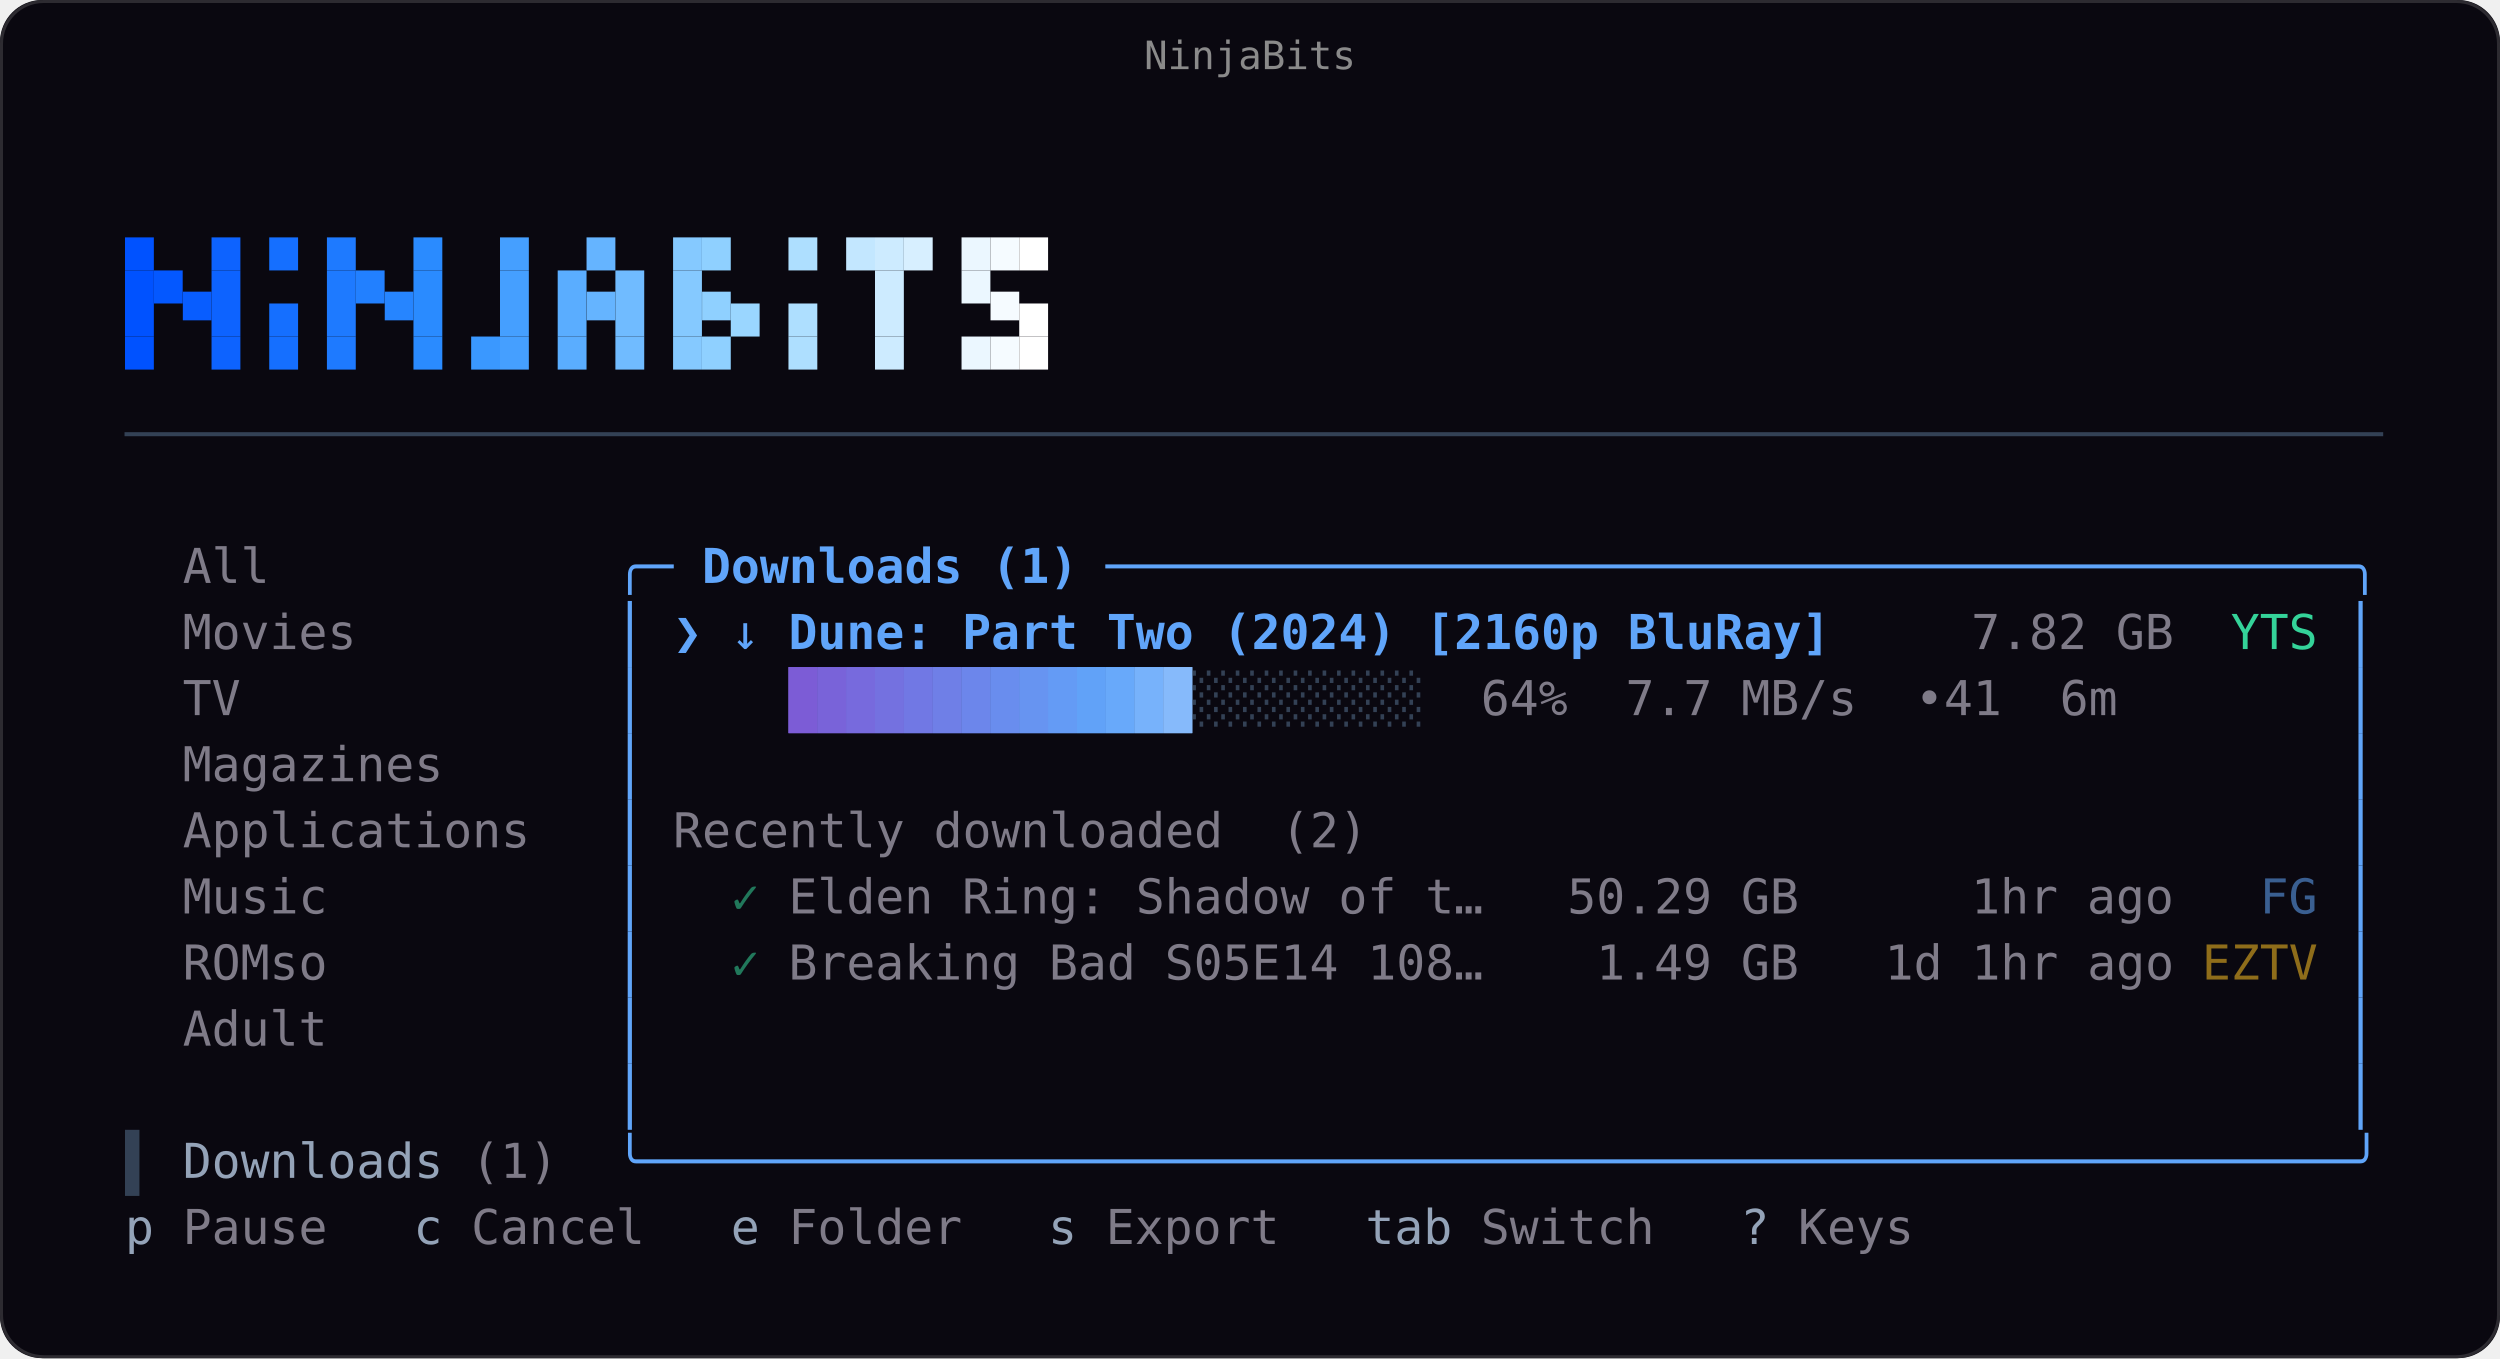
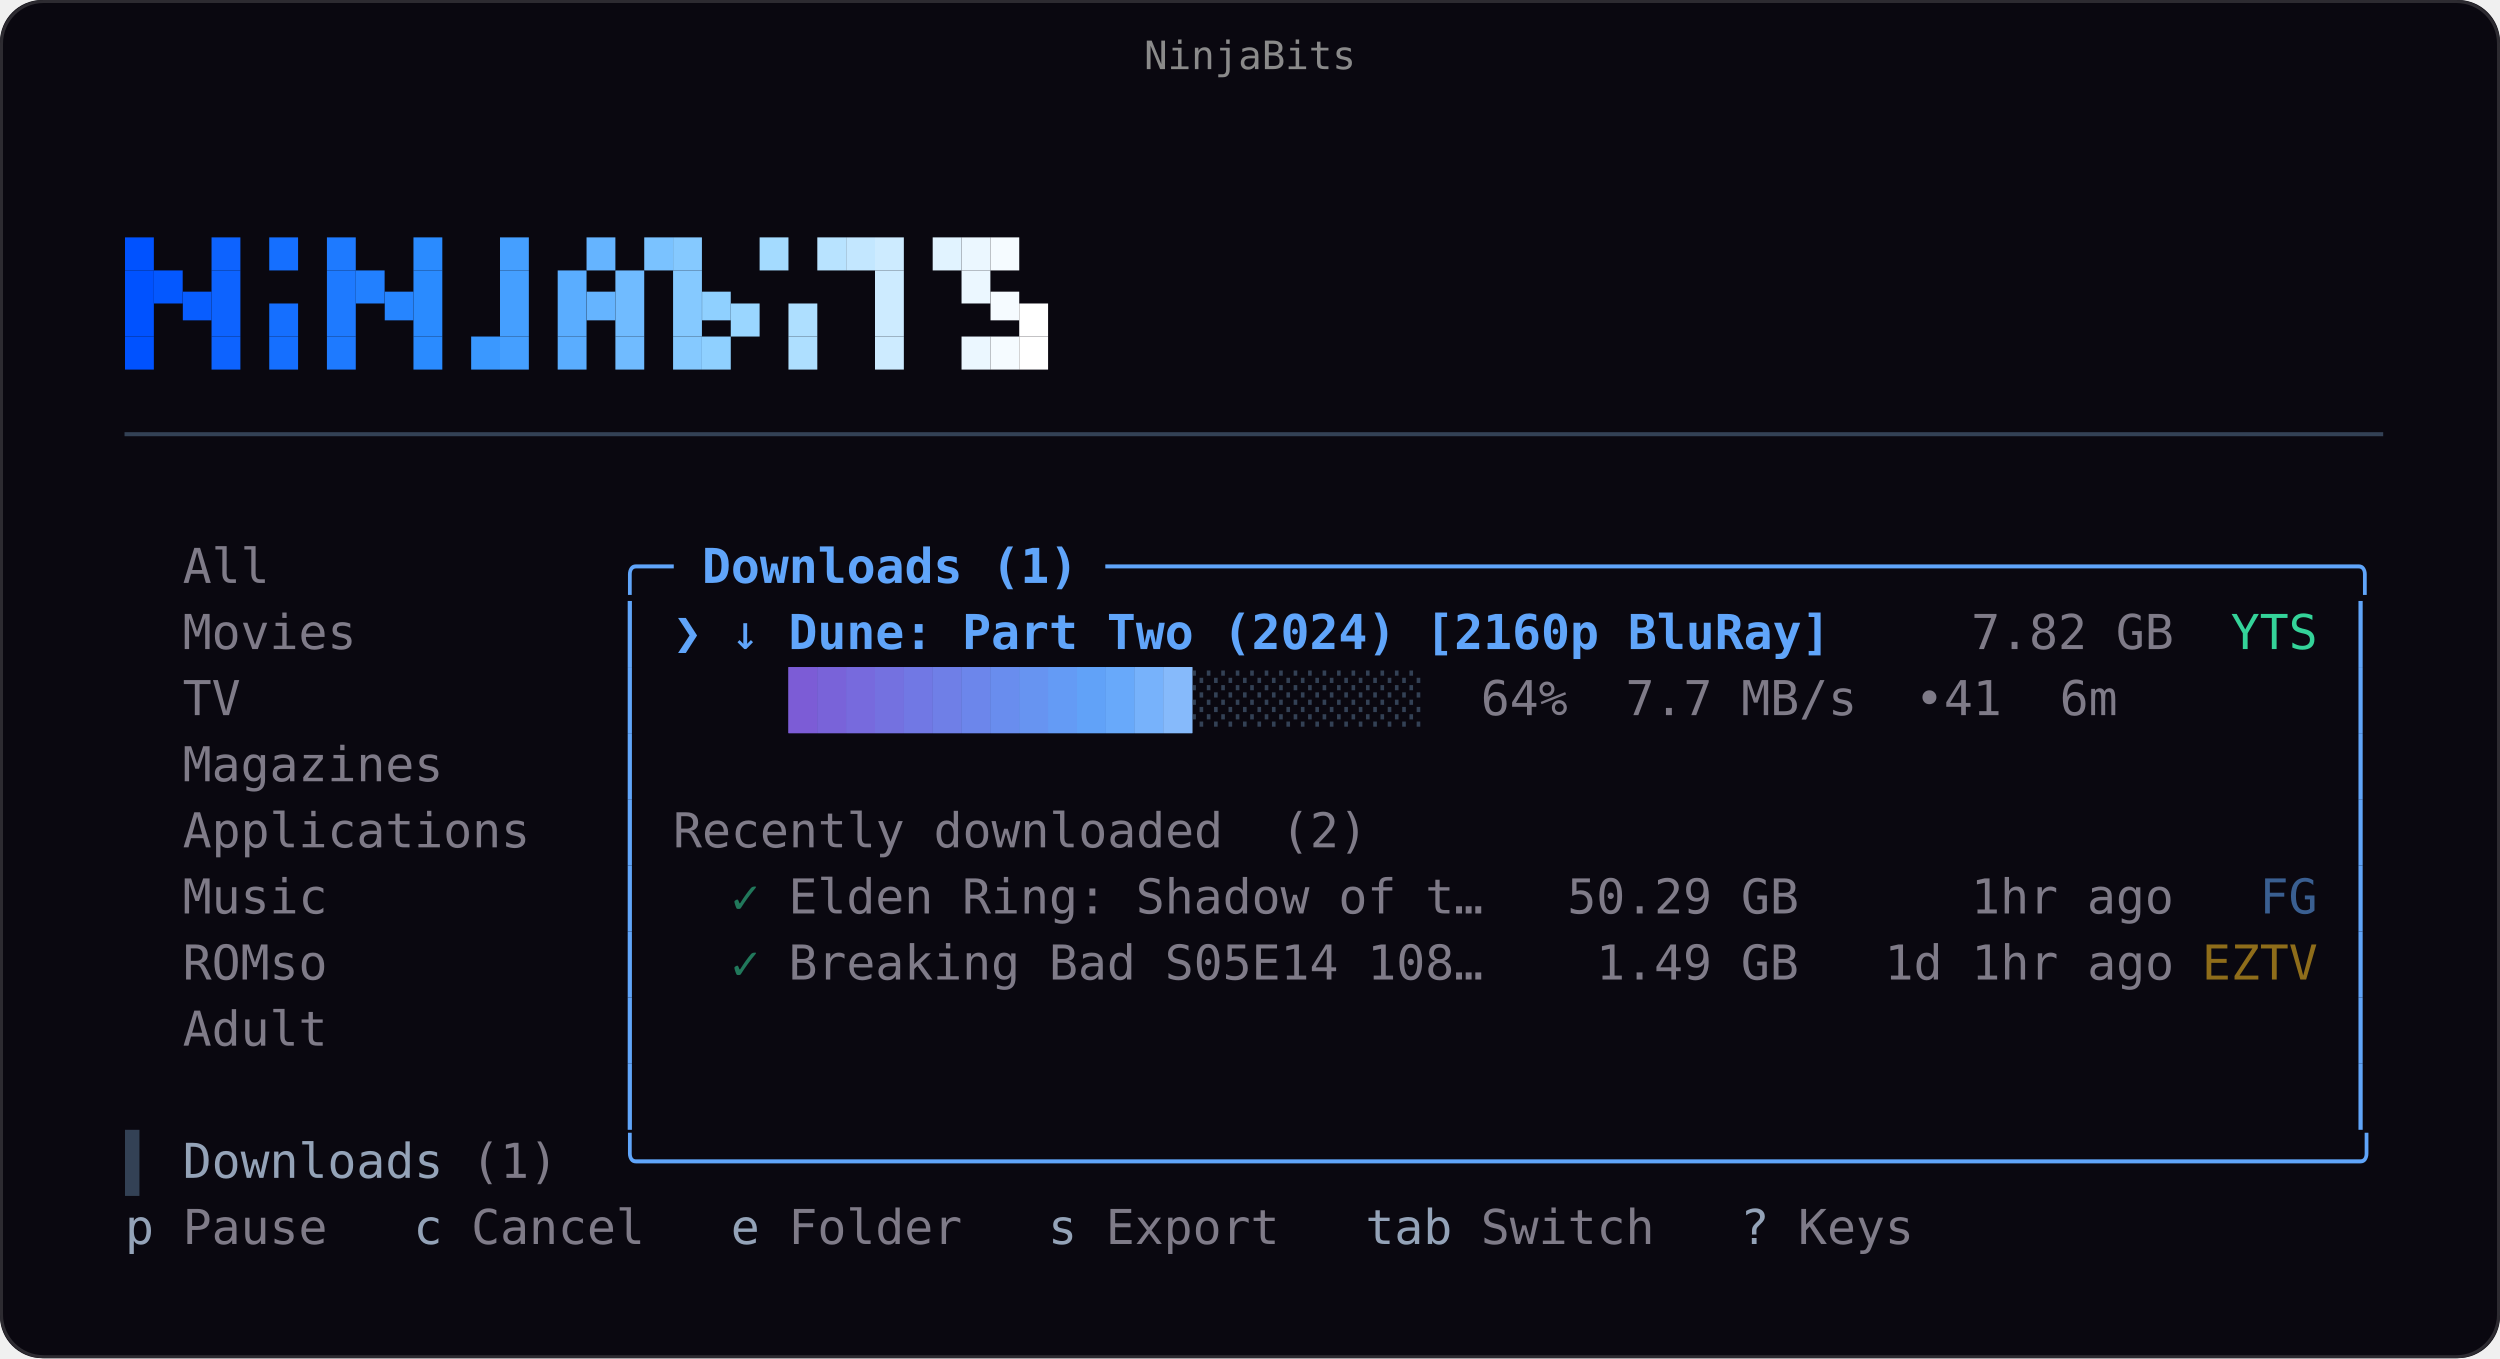
<svg xmlns="http://www.w3.org/2000/svg" width="832" height="452" viewBox="0 0 832 452" style="max-width: 832px; width: 100%; height: auto;" role="img">
  <rect width="100%" height="100%" rx="14" fill="#0a0810" />
  <rect x="0.5" y="0.5" width="831" height="451" rx="14" fill="none" stroke="#2d2b31" stroke-width="1" />
  <text x="416" y="23" text-anchor="middle" font-family="ui-monospace, &quot;Cascadia Mono&quot;, &quot;SF Mono&quot;, Menlo, Consolas, &quot;DejaVu Sans Mono&quot;, monospace" font-size="13" fill="#8a8a8a">NinjaBits</text>
  <g font-family="ui-monospace, &quot;Cascadia Mono&quot;, &quot;SF Mono&quot;, Menlo, Consolas, &quot;DejaVu Sans Mono&quot;, monospace" font-size="16" fill="#ddd8ea">
    <rect x="41.6" y="79" width="9.6" height="11" fill="#0052ff" />
    <rect x="70.4" y="79" width="9.6" height="11" fill="#0d63ff" />
    <rect x="89.6" y="79" width="9.6" height="11" fill="#156fff" />
    <rect x="108.8" y="79" width="9.6" height="11" fill="#1e7aff" />
    <rect x="137.6" y="79" width="9.6" height="11" fill="#2a8bff" />
    <rect x="166.4" y="79" width="9.6" height="11" fill="#459fff" />
    <rect x="195.2" y="79" width="9.6" height="11" fill="#65b4ff" />
+     <rect x="214.4" y="79" width="9.6" height="11" fill="#7ac2ff" />
    <rect x="224" y="79" width="9.6" height="11" fill="#85c9ff" />
-     <rect x="233.6" y="79" width="9.6" height="11" fill="#8fd0ff" />
-     <rect x="262.4" y="79" width="9.6" height="11" fill="#aedfff" />
+     <rect x="252.8" y="79" width="9.6" height="11" fill="#a4dbff" />
+     <rect x="272" y="79" width="9.6" height="11" fill="#b8e3ff" />
    <rect x="281.6" y="79" width="9.6" height="11" fill="#c3e7ff" />
    <rect x="291.2" y="79" width="9.6" height="11" fill="#cdebff" />
-     <rect x="300.8" y="79" width="9.6" height="11" fill="#d7efff" />
+     <rect x="310.4" y="79" width="9.6" height="11" fill="#e1f3ff" />
    <rect x="320" y="79" width="9.6" height="11" fill="#ebf7ff" />
    <rect x="329.6" y="79" width="9.6" height="11" fill="#f5fbff" />
-     <rect x="339.2" y="79" width="9.6" height="11" fill="#ffffff" />
    <rect x="41.6" y="90" width="9.6" height="22" fill="#0052ff" />
    <rect x="51.2" y="90" width="9.6" height="11" fill="#0458ff" />
    <text x="60.8" y="106" textLength="9.6" lengthAdjust="spacingAndGlyphs" xml:space="preserve" fill="#085dff" font-weight="600">■</text>
    <rect x="70.4" y="90" width="9.6" height="22" fill="#0d63ff" />
    <rect x="89.6" y="101" width="9.6" height="11" fill="#156fff" />
    <rect x="108.8" y="90" width="9.6" height="22" fill="#1e7aff" />
    <rect x="118.4" y="90" width="9.6" height="11" fill="#2280ff" />
    <text x="128" y="106" textLength="9.6" lengthAdjust="spacingAndGlyphs" xml:space="preserve" fill="#2685ff" font-weight="600">■</text>
    <rect x="137.6" y="90" width="9.6" height="22" fill="#2a8bff" />
    <rect x="166.4" y="90" width="9.6" height="22" fill="#459fff" />
    <rect x="185.6" y="90" width="9.6" height="22" fill="#5aadff" />
    <text x="195.2" y="106" textLength="9.6" lengthAdjust="spacingAndGlyphs" xml:space="preserve" fill="#65b4ff" font-weight="600">■</text>
    <rect x="204.8" y="90" width="9.6" height="22" fill="#70bbff" />
    <rect x="224" y="90" width="9.6" height="22" fill="#85c9ff" />
    <text x="233.6" y="106" textLength="9.6" lengthAdjust="spacingAndGlyphs" xml:space="preserve" fill="#8fd0ff" font-weight="600">■</text>
    <rect x="243.2" y="101" width="9.6" height="11" fill="#9ad6ff" />
    <rect x="262.4" y="101" width="9.6" height="11" fill="#aedfff" />
    <rect x="291.2" y="90" width="9.6" height="22" fill="#cdebff" />
    <rect x="320" y="90" width="9.6" height="11" fill="#ebf7ff" />
    <text x="329.6" y="106" textLength="9.6" lengthAdjust="spacingAndGlyphs" xml:space="preserve" fill="#f5fbff" font-weight="600">■</text>
    <rect x="339.2" y="101" width="9.6" height="11" fill="#ffffff" />
    <rect x="41.6" y="112" width="9.6" height="11" fill="#0052ff" />
    <rect x="70.4" y="112" width="9.6" height="11" fill="#0d63ff" />
    <rect x="89.6" y="112" width="9.6" height="11" fill="#156fff" />
    <rect x="108.8" y="112" width="9.6" height="11" fill="#1e7aff" />
    <rect x="137.6" y="112" width="9.6" height="11" fill="#2a8bff" />
    <rect x="156.8" y="112" width="9.6" height="11" fill="#3a98ff" />
    <rect x="166.4" y="112" width="9.6" height="11" fill="#459fff" />
    <rect x="185.6" y="112" width="9.6" height="11" fill="#5aadff" />
    <rect x="204.8" y="112" width="9.6" height="11" fill="#70bbff" />
    <rect x="224" y="112" width="9.6" height="11" fill="#85c9ff" />
    <rect x="233.6" y="112" width="9.6" height="11" fill="#8fd0ff" />
    <rect x="262.4" y="112" width="9.6" height="11" fill="#aedfff" />
    <rect x="291.2" y="112" width="9.6" height="11" fill="#cdebff" />
    <rect x="320" y="112" width="9.6" height="11" fill="#ebf7ff" />
    <rect x="329.6" y="112" width="9.6" height="11" fill="#f5fbff" />
    <rect x="339.2" y="112" width="9.6" height="11" fill="#ffffff" />
    <text x="41.6" y="150" textLength="748.8" lengthAdjust="spacingAndGlyphs" xml:space="preserve" fill="#334155">──────────────────────────────────────────────────────────────────────────────</text>
    <text x="60.8" y="194" textLength="28.8" lengthAdjust="spacingAndGlyphs" xml:space="preserve" fill-opacity="0.55">All</text>
    <text x="204.8" y="194" textLength="19.2" lengthAdjust="spacingAndGlyphs" xml:space="preserve" fill="#60a5fa">╭─</text>
    <text x="233.6" y="194" textLength="124.8" lengthAdjust="spacingAndGlyphs" xml:space="preserve" fill="#60a5fa" font-weight="600">Downloads (1)</text>
    <text x="368" y="194" textLength="422.4" lengthAdjust="spacingAndGlyphs" xml:space="preserve" fill="#60a5fa">───────────────────────────────────────────╮</text>
    <text x="60.8" y="216" textLength="57.6" lengthAdjust="spacingAndGlyphs" xml:space="preserve" fill-opacity="0.55">Movies</text>
    <rect x="208.9" y="200" width="1.4" height="22" fill="#60a5fa" />
    <text x="224" y="216" textLength="9.6" lengthAdjust="spacingAndGlyphs" xml:space="preserve" fill="#60a5fa" font-weight="600">❯</text>
    <text x="243.2" y="216" textLength="9.6" lengthAdjust="spacingAndGlyphs" xml:space="preserve" fill="#60a5fa">↓</text>
    <text x="262.4" y="216" textLength="345.6" lengthAdjust="spacingAndGlyphs" xml:space="preserve" fill="#60a5fa" font-weight="600">Dune: Part Two (2024) [2160p BluRay]</text>
    <text x="656" y="216" textLength="67.2" lengthAdjust="spacingAndGlyphs" xml:space="preserve" fill-opacity="0.55">7.82 GB</text>
    <text x="742.4" y="216" textLength="28.8" lengthAdjust="spacingAndGlyphs" xml:space="preserve" fill="#34d399">YTS</text>
    <rect x="784.9" y="200" width="1.4" height="22" fill="#60a5fa" />
    <text x="60.8" y="238" textLength="19.2" lengthAdjust="spacingAndGlyphs" xml:space="preserve" fill-opacity="0.55">TV</text>
    <rect x="208.9" y="222" width="1.4" height="22" fill="#60a5fa" />
    <rect x="262.4" y="222" width="9.6" height="22" fill="#7c5cd6" />
    <rect x="272" y="222" width="9.6" height="22" fill="#7963d9" />
    <rect x="281.6" y="222" width="9.6" height="22" fill="#776add" />
    <rect x="291.2" y="222" width="9.6" height="22" fill="#7471e0" />
    <rect x="300.8" y="222" width="9.6" height="22" fill="#7178e4" />
    <rect x="310.4" y="222" width="9.6" height="22" fill="#6f7fe7" />
    <rect x="320" y="222" width="9.6" height="22" fill="#6c86eb" />
    <rect x="329.6" y="222" width="9.6" height="22" fill="#698dee" />
    <rect x="339.2" y="222" width="9.6" height="22" fill="#6794f1" />
    <rect x="348.8" y="222" width="9.6" height="22" fill="#649bf5" />
    <rect x="358.4" y="222" width="9.6" height="22" fill="#61a2f8" />
    <rect x="368" y="222" width="9.6" height="22" fill="#68a9fa" />
    <rect x="377.6" y="222" width="9.6" height="22" fill="#77b2fb" />
    <rect x="387.2" y="222" width="9.6" height="22" fill="#86bafb" />
    <text x="396.8" y="238" textLength="76.8" lengthAdjust="spacingAndGlyphs" xml:space="preserve" fill="#334155">░░░░░░░░</text>
    <text x="492.8" y="238" textLength="211.2" lengthAdjust="spacingAndGlyphs" xml:space="preserve" fill-opacity="0.55">64%  7.7 MB/s  •41  6m</text>
    <rect x="784.9" y="222" width="1.4" height="22" fill="#60a5fa" />
    <text x="60.8" y="260" textLength="86.4" lengthAdjust="spacingAndGlyphs" xml:space="preserve" fill-opacity="0.55">Magazines</text>
    <rect x="208.9" y="244" width="1.4" height="22" fill="#60a5fa" />
    <rect x="784.9" y="244" width="1.4" height="22" fill="#60a5fa" />
    <text x="60.8" y="282" textLength="115.2" lengthAdjust="spacingAndGlyphs" xml:space="preserve" fill-opacity="0.55">Applications</text>
    <rect x="208.9" y="266" width="1.4" height="22" fill="#60a5fa" />
    <text x="224" y="282" textLength="230.4" lengthAdjust="spacingAndGlyphs" xml:space="preserve" fill-opacity="0.55">Recently downloaded  (2)</text>
    <rect x="784.9" y="266" width="1.4" height="22" fill="#60a5fa" />
    <text x="60.8" y="304" textLength="48" lengthAdjust="spacingAndGlyphs" xml:space="preserve" fill-opacity="0.55">Music</text>
    <rect x="208.9" y="288" width="1.4" height="22" fill="#60a5fa" />
    <text x="243.2" y="304" textLength="9.6" lengthAdjust="spacingAndGlyphs" xml:space="preserve" fill="#34d399" fill-opacity="0.55">✓</text>
    <text x="262.4" y="304" textLength="230.4" lengthAdjust="spacingAndGlyphs" xml:space="preserve" fill-opacity="0.55">Elden Ring: Shadow of t…</text>
    <text x="521.6" y="304" textLength="76.8" lengthAdjust="spacingAndGlyphs" xml:space="preserve" fill-opacity="0.55">50.29 GB</text>
    <text x="656" y="304" textLength="67.2" lengthAdjust="spacingAndGlyphs" xml:space="preserve" fill-opacity="0.55">1hr ago</text>
    <text x="752" y="304" textLength="19.2" lengthAdjust="spacingAndGlyphs" xml:space="preserve" fill="#60a5fa" fill-opacity="0.55">FG</text>
    <rect x="784.9" y="288" width="1.4" height="22" fill="#60a5fa" />
    <text x="60.8" y="326" textLength="48" lengthAdjust="spacingAndGlyphs" xml:space="preserve" fill-opacity="0.55">ROMso</text>
    <rect x="208.9" y="310" width="1.4" height="22" fill="#60a5fa" />
    <text x="243.2" y="326" textLength="9.6" lengthAdjust="spacingAndGlyphs" xml:space="preserve" fill="#34d399" fill-opacity="0.55">✓</text>
    <text x="262.4" y="326" textLength="230.4" lengthAdjust="spacingAndGlyphs" xml:space="preserve" fill-opacity="0.55">Breaking Bad S05E14 108…</text>
    <text x="531.2" y="326" textLength="67.2" lengthAdjust="spacingAndGlyphs" xml:space="preserve" fill-opacity="0.55">1.49 GB</text>
    <text x="627.2" y="326" textLength="96" lengthAdjust="spacingAndGlyphs" xml:space="preserve" fill-opacity="0.55">1d 1hr ago</text>
    <text x="732.8" y="326" textLength="38.4" lengthAdjust="spacingAndGlyphs" xml:space="preserve" fill="#fbbf24" fill-opacity="0.55">EZTV</text>
    <rect x="784.9" y="310" width="1.4" height="22" fill="#60a5fa" />
    <text x="60.8" y="348" textLength="48" lengthAdjust="spacingAndGlyphs" xml:space="preserve" fill-opacity="0.55">Adult</text>
    <rect x="208.9" y="332" width="1.4" height="22" fill="#60a5fa" />
    <rect x="784.9" y="332" width="1.4" height="22" fill="#60a5fa" />
    <rect x="208.9" y="354" width="1.4" height="22" fill="#60a5fa" />
    <rect x="784.9" y="354" width="1.4" height="22" fill="#60a5fa" />
    <rect x="41.6" y="376" width="4.8" height="22" fill="#334155" />
    <text x="60.8" y="392" textLength="86.4" lengthAdjust="spacingAndGlyphs" xml:space="preserve" fill="#94a3b8">Downloads</text>
    <text x="156.8" y="392" textLength="28.8" lengthAdjust="spacingAndGlyphs" xml:space="preserve" fill-opacity="0.55">(1)</text>
    <text x="204.8" y="392" textLength="585.6" lengthAdjust="spacingAndGlyphs" xml:space="preserve" fill="#60a5fa">╰───────────────────────────────────────────────────────────╯</text>
    <text x="41.6" y="414" textLength="9.6" lengthAdjust="spacingAndGlyphs" xml:space="preserve" fill="#94a3b8">p</text>
    <text x="60.8" y="414" textLength="48" lengthAdjust="spacingAndGlyphs" xml:space="preserve" fill-opacity="0.55">Pause</text>
    <text x="137.6" y="414" textLength="9.6" lengthAdjust="spacingAndGlyphs" xml:space="preserve" fill="#94a3b8">c</text>
    <text x="156.8" y="414" textLength="57.6" lengthAdjust="spacingAndGlyphs" xml:space="preserve" fill-opacity="0.55">Cancel</text>
    <text x="243.2" y="414" textLength="9.6" lengthAdjust="spacingAndGlyphs" xml:space="preserve" fill="#94a3b8">e</text>
    <text x="262.4" y="414" textLength="57.6" lengthAdjust="spacingAndGlyphs" xml:space="preserve" fill-opacity="0.55">Folder</text>
    <text x="348.8" y="414" textLength="9.6" lengthAdjust="spacingAndGlyphs" xml:space="preserve" fill="#94a3b8">s</text>
    <text x="368" y="414" textLength="57.6" lengthAdjust="spacingAndGlyphs" xml:space="preserve" fill-opacity="0.55">Export</text>
    <text x="454.4" y="414" textLength="28.8" lengthAdjust="spacingAndGlyphs" xml:space="preserve" fill="#94a3b8">tab</text>
    <text x="492.8" y="414" textLength="57.6" lengthAdjust="spacingAndGlyphs" xml:space="preserve" fill-opacity="0.55">Switch</text>
    <text x="579.2" y="414" textLength="9.6" lengthAdjust="spacingAndGlyphs" xml:space="preserve" fill="#94a3b8">?</text>
    <text x="598.4" y="414" textLength="38.4" lengthAdjust="spacingAndGlyphs" xml:space="preserve" fill-opacity="0.55">Keys</text>
  </g>
  <rect x="262.4" y="222" width="9.6" height="22" fill="#7c5cd6">
    <animate attributeName="fill" calcMode="discrete" dur="3.48s" values="#7c5cd6;#7f5fd7;#8669da;#9277de;#a18ae3;#b29ee8;#c3b3ee;#d2c5f3;#ded4f7;#e5ddfa;#e8e0fb;#e5ddfa;#ded4f7;#d2c5f3;#c3b3ee;#b29ee8;#a18ae3;#9277de;#8669da;#7f5fd7;#7c5cd6;#7c5cd6;#7c5cd6;#7c5cd6;#7c5cd6;#7c5cd6;#7c5cd6;#7c5cd6;#7c5cd6;#7c5cd6;#7c5cd6;#7c5cd6;#7c5cd6;#7c5cd6;#7c5cd6;#7c5cd6;#7c5cd6;#7c5cd6;#7c5cd6;#7c5cd6;#7c5cd6;#7c5cd6;#7c5cd6;#7c5cd6;#7c5cd6;#7c5cd6;#7c5cd6;#7c5cd6;#7c5cd6;#7c5cd6;#7c5cd6;#7c5cd6;#7c5cd6;#7c5cd6;#7c5cd6;#7c5cd6;#7c5cd6;#7c5cd6;#7c5cd6;#7c5cd6;#7c5cd6;#7c5cd6;#7c5cd6;#7c5cd6;#7c5cd6;#7c5cd6;#7c5cd6;#7c5cd6;#7c5cd6;#7c5cd6;#7c5cd6;#7c5cd6;#7c5cd6;#7c5cd6;#7c5cd6;#7c5cd6;#7c5cd6;#7c5cd6;#7c5cd6;#7c5cd6;#7c5cd6;#7c5cd6;#7c5cd6;#7c5cd6;#7c5cd6;#7c5cd6;#7c5cd6" repeatCount="indefinite" />
  </rect>
  <rect x="272" y="222" width="9.6" height="22" fill="#7963d9">
    <animate attributeName="fill" calcMode="discrete" dur="3.48s" values="#7963d9;#7963d9;#7963d9;#7b65da;#816ddc;#8d7adf;#9c8ae4;#ac9ee9;#beb1ee;#cec3f3;#dbd2f7;#e4dcfa;#e8e1fb;#e6dffb;#dfd7f9;#d4caf5;#c5baf1;#b4a6eb;#a393e6;#9381e1;#8672dd;#7d68da;#7963d9;#7963d9;#7963d9;#7963d9;#7963d9;#7963d9;#7963d9;#7963d9;#7963d9;#7963d9;#7963d9;#7963d9;#7963d9;#7963d9;#7963d9;#7963d9;#7963d9;#7963d9;#7963d9;#7963d9;#7963d9;#7963d9;#7963d9;#7963d9;#7963d9;#7963d9;#7963d9;#7963d9;#7963d9;#7963d9;#7963d9;#7963d9;#7963d9;#7963d9;#7963d9;#7963d9;#7963d9;#7963d9;#7963d9;#7963d9;#7963d9;#7963d9;#7963d9;#7963d9;#7963d9;#7963d9;#7963d9;#7963d9;#7963d9;#7963d9;#7963d9;#7963d9;#7963d9;#7963d9;#7963d9;#7963d9;#7963d9;#7963d9;#7963d9;#7963d9;#7963d9;#7963d9;#7963d9;#7963d9;#7963d9" repeatCount="indefinite" />
  </rect>
  <rect x="281.6" y="222" width="9.6" height="22" fill="#776add">
    <animate attributeName="fill" calcMode="discrete" dur="3.48s" values="#776add;#776add;#776add;#776add;#776add;#786bdd;#7e71df;#887ce2;#978ce6;#a79eea;#b9b0ef;#cac2f3;#d8d1f7;#e2dcfa;#e7e1fb;#e7e1fb;#e1dbfa;#d6cff7;#c8c0f3;#b7aeee;#a59bea;#958ae5;#877be1;#7d70df;#786bdd;#776add;#776add;#776add;#776add;#776add;#776add;#776add;#776add;#776add;#776add;#776add;#776add;#776add;#776add;#776add;#776add;#776add;#776add;#776add;#776add;#776add;#776add;#776add;#776add;#776add;#776add;#776add;#776add;#776add;#776add;#776add;#776add;#776add;#776add;#776add;#776add;#776add;#776add;#776add;#776add;#776add;#776add;#776add;#776add;#776add;#776add;#776add;#776add;#776add;#776add;#776add;#776add;#776add;#776add;#776add;#776add;#776add;#776add;#776add;#776add;#776add;#776add" repeatCount="indefinite" />
  </rect>
  <rect x="291.2" y="222" width="9.6" height="22" fill="#7471e0">
    <animate attributeName="fill" calcMode="discrete" dur="3.48s" values="#7471e0;#7471e0;#7471e0;#7471e0;#7471e0;#7471e0;#7471e0;#7471e0;#7976e1;#8380e4;#918de7;#a29eeb;#b4b0ef;#c5c1f4;#d4d0f7;#dfdbfa;#e6e1fc;#e7e2fc;#e2ddfb;#d8d4f8;#cac6f5;#bab5f1;#a8a4ec;#9693e8;#8784e5;#7c79e2;#7572e0;#7471e0;#7471e0;#7471e0;#7471e0;#7471e0;#7471e0;#7471e0;#7471e0;#7471e0;#7471e0;#7471e0;#7471e0;#7471e0;#7471e0;#7471e0;#7471e0;#7471e0;#7471e0;#7471e0;#7471e0;#7471e0;#7471e0;#7471e0;#7471e0;#7471e0;#7471e0;#7471e0;#7471e0;#7471e0;#7471e0;#7471e0;#7471e0;#7471e0;#7471e0;#7471e0;#7471e0;#7471e0;#7471e0;#7471e0;#7471e0;#7471e0;#7471e0;#7471e0;#7471e0;#7471e0;#7471e0;#7471e0;#7471e0;#7471e0;#7471e0;#7471e0;#7471e0;#7471e0;#7471e0;#7471e0;#7471e0;#7471e0;#7471e0;#7471e0;#7471e0" repeatCount="indefinite" />
  </rect>
  <rect x="300.8" y="222" width="9.6" height="22" fill="#7178e4">
    <animate attributeName="fill" calcMode="discrete" dur="3.48s" values="#7178e4;#7178e4;#7178e4;#7178e4;#7178e4;#7178e4;#7178e4;#7178e4;#7178e4;#7178e4;#757be5;#7d83e7;#8b90e9;#9c9fed;#aeaff1;#c0c0f4;#d0cff8;#dddafa;#e5e1fc;#e7e3fc;#e3e0fc;#dad8fa;#cdcbf7;#bcbcf3;#aaacf0;#989bec;#888de9;#7b81e6;#737ae4;#7178e4;#7178e4;#7178e4;#7178e4;#7178e4;#7178e4;#7178e4;#7178e4;#7178e4;#7178e4;#7178e4;#7178e4;#7178e4;#7178e4;#7178e4;#7178e4;#7178e4;#7178e4;#7178e4;#7178e4;#7178e4;#7178e4;#7178e4;#7178e4;#7178e4;#7178e4;#7178e4;#7178e4;#7178e4;#7178e4;#7178e4;#7178e4;#7178e4;#7178e4;#7178e4;#7178e4;#7178e4;#7178e4;#7178e4;#7178e4;#7178e4;#7178e4;#7178e4;#7178e4;#7178e4;#7178e4;#7178e4;#7178e4;#7178e4;#7178e4;#7178e4;#7178e4;#7178e4;#7178e4;#7178e4;#7178e4;#7178e4;#7178e4" repeatCount="indefinite" />
  </rect>
  <rect x="310.4" y="222" width="9.6" height="22" fill="#6f7fe7">
    <animate attributeName="fill" calcMode="discrete" dur="3.48s" values="#6f7fe7;#6f7fe7;#6f7fe7;#6f7fe7;#6f7fe7;#6f7fe7;#6f7fe7;#6f7fe7;#6f7fe7;#6f7fe7;#6f7fe7;#6f7fe7;#7181e7;#7988e9;#8692eb;#96a0ee;#a9b0f1;#bbbff5;#cccef8;#dad9fa;#e3e1fc;#e7e4fd;#e4e2fc;#dcdbfb;#d0d0f8;#bfc3f5;#adb3f2;#9aa4ef;#8995ec;#7c8ae9;#7382e8;#6f7fe7;#6f7fe7;#6f7fe7;#6f7fe7;#6f7fe7;#6f7fe7;#6f7fe7;#6f7fe7;#6f7fe7;#6f7fe7;#6f7fe7;#6f7fe7;#6f7fe7;#6f7fe7;#6f7fe7;#6f7fe7;#6f7fe7;#6f7fe7;#6f7fe7;#6f7fe7;#6f7fe7;#6f7fe7;#6f7fe7;#6f7fe7;#6f7fe7;#6f7fe7;#6f7fe7;#6f7fe7;#6f7fe7;#6f7fe7;#6f7fe7;#6f7fe7;#6f7fe7;#6f7fe7;#6f7fe7;#6f7fe7;#6f7fe7;#6f7fe7;#6f7fe7;#6f7fe7;#6f7fe7;#6f7fe7;#6f7fe7;#6f7fe7;#6f7fe7;#6f7fe7;#6f7fe7;#6f7fe7;#6f7fe7;#6f7fe7;#6f7fe7;#6f7fe7;#6f7fe7;#6f7fe7;#6f7fe7;#6f7fe7" repeatCount="indefinite" />
  </rect>
  <rect x="320" y="222" width="9.6" height="22" fill="#6c86eb">
    <animate attributeName="fill" calcMode="discrete" dur="3.48s" values="#6c86eb;#6c86eb;#6c86eb;#6c86eb;#6c86eb;#6c86eb;#6c86eb;#6c86eb;#6c86eb;#6c86eb;#6c86eb;#6c86eb;#6c86eb;#6c86eb;#6d87eb;#748cec;#8096ee;#90a2f0;#a3b0f3;#b6bff6;#c8cdf9;#d7d8fb;#e1e0fc;#e6e4fd;#e5e3fd;#dedefc;#d2d5fa;#c2c8f8;#b0baf5;#9cabf2;#8b9ef0;#7c92ed;#718aec;#6c86eb;#6c86eb;#6c86eb;#6c86eb;#6c86eb;#6c86eb;#6c86eb;#6c86eb;#6c86eb;#6c86eb;#6c86eb;#6c86eb;#6c86eb;#6c86eb;#6c86eb;#6c86eb;#6c86eb;#6c86eb;#6c86eb;#6c86eb;#6c86eb;#6c86eb;#6c86eb;#6c86eb;#6c86eb;#6c86eb;#6c86eb;#6c86eb;#6c86eb;#6c86eb;#6c86eb;#6c86eb;#6c86eb;#6c86eb;#6c86eb;#6c86eb;#6c86eb;#6c86eb;#6c86eb;#6c86eb;#6c86eb;#6c86eb;#6c86eb;#6c86eb;#6c86eb;#6c86eb;#6c86eb;#6c86eb;#6c86eb;#6c86eb;#6c86eb;#6c86eb;#6c86eb;#6c86eb" repeatCount="indefinite" />
  </rect>
  <rect x="329.6" y="222" width="9.6" height="22" fill="#698dee">
    <animate attributeName="fill" calcMode="discrete" dur="3.48s" values="#698dee;#698dee;#698dee;#698dee;#698dee;#698dee;#698dee;#698dee;#698dee;#698dee;#698dee;#698dee;#698dee;#698dee;#698dee;#698dee;#6a8dee;#6f91ef;#7b99f0;#8aa4f2;#9db1f4;#b0bff7;#c3ccf9;#d3d8fb;#dfe0fc;#e5e5fd;#e5e5fd;#e0e1fd;#d5d9fb;#c5cef9;#b2c1f7;#9fb3f5;#8ca6f2;#7c9af0;#7092ef;#6a8eee;#698dee;#698dee;#698dee;#698dee;#698dee;#698dee;#698dee;#698dee;#698dee;#698dee;#698dee;#698dee;#698dee;#698dee;#698dee;#698dee;#698dee;#698dee;#698dee;#698dee;#698dee;#698dee;#698dee;#698dee;#698dee;#698dee;#698dee;#698dee;#698dee;#698dee;#698dee;#698dee;#698dee;#698dee;#698dee;#698dee;#698dee;#698dee;#698dee;#698dee;#698dee;#698dee;#698dee;#698dee;#698dee;#698dee;#698dee;#698dee;#698dee;#698dee;#698dee" repeatCount="indefinite" />
  </rect>
  <rect x="339.2" y="222" width="9.6" height="22" fill="#6794f1">
    <animate attributeName="fill" calcMode="discrete" dur="3.48s" values="#6794f1;#6794f1;#6794f1;#6794f1;#6794f1;#6794f1;#6794f1;#6794f1;#6794f1;#6794f1;#6794f1;#6794f1;#6794f1;#6794f1;#6794f1;#6794f1;#6794f1;#6794f1;#6794f1;#6c97f1;#769ef2;#85a7f4;#97b3f6;#abc0f8;#beccfa;#cfd7fb;#dce0fd;#e4e5fd;#e6e6fe;#e1e3fd;#d7dcfc;#c8d3fb;#b6c7f9;#a2baf7;#8faef5;#7ea3f3;#719af2;#6995f1;#6794f1;#6794f1;#6794f1;#6794f1;#6794f1;#6794f1;#6794f1;#6794f1;#6794f1;#6794f1;#6794f1;#6794f1;#6794f1;#6794f1;#6794f1;#6794f1;#6794f1;#6794f1;#6794f1;#6794f1;#6794f1;#6794f1;#6794f1;#6794f1;#6794f1;#6794f1;#6794f1;#6794f1;#6794f1;#6794f1;#6794f1;#6794f1;#6794f1;#6794f1;#6794f1;#6794f1;#6794f1;#6794f1;#6794f1;#6794f1;#6794f1;#6794f1;#6794f1;#6794f1;#6794f1;#6794f1;#6794f1;#6794f1;#6794f1" repeatCount="indefinite" />
  </rect>
  <rect x="348.8" y="222" width="9.6" height="22" fill="#649bf5">
    <animate attributeName="fill" calcMode="discrete" dur="3.48s" values="#649bf5;#649bf5;#649bf5;#649bf5;#649bf5;#649bf5;#649bf5;#649bf5;#649bf5;#649bf5;#649bf5;#649bf5;#649bf5;#649bf5;#649bf5;#649bf5;#649bf5;#649bf5;#649bf5;#649bf5;#649bf5;#679df5;#70a2f6;#7fabf7;#91b5f8;#a5c1fa;#b9ccfb;#cbd7fc;#d9dffd;#e2e5fe;#e6e7fe;#e2e5fe;#d9dffd;#cbd7fc;#b9ccfb;#a5c1fa;#91b5f8;#7fabf7;#70a2f6;#679df5;#649bf5;#649bf5;#649bf5;#649bf5;#649bf5;#649bf5;#649bf5;#649bf5;#649bf5;#649bf5;#649bf5;#649bf5;#649bf5;#649bf5;#649bf5;#649bf5;#649bf5;#649bf5;#649bf5;#649bf5;#649bf5;#649bf5;#649bf5;#649bf5;#649bf5;#649bf5;#649bf5;#649bf5;#649bf5;#649bf5;#649bf5;#649bf5;#649bf5;#649bf5;#649bf5;#649bf5;#649bf5;#649bf5;#649bf5;#649bf5;#649bf5;#649bf5;#649bf5;#649bf5;#649bf5;#649bf5;#649bf5" repeatCount="indefinite" />
  </rect>
  <rect x="358.4" y="222" width="9.6" height="22" fill="#61a2f8">
    <animate attributeName="fill" calcMode="discrete" dur="3.48s" values="#61a2f8;#61a2f8;#61a2f8;#61a2f8;#61a2f8;#61a2f8;#61a2f8;#61a2f8;#61a2f8;#61a2f8;#61a2f8;#61a2f8;#61a2f8;#61a2f8;#61a2f8;#61a2f8;#61a2f8;#61a2f8;#61a2f8;#61a2f8;#61a2f8;#61a2f8;#61a2f8;#63a3f8;#6ba7f8;#79aef9;#8ab8fa;#9fc2fb;#b3cdfc;#c6d7fd;#d6dffe;#e0e5fe;#e5e7fe;#e3e6fe;#dbe2fe;#cedbfd;#bcd2fc;#a8c7fb;#93bcfa;#80b2f9;#70aaf9;#66a5f8;#61a2f8;#61a2f8;#61a2f8;#61a2f8;#61a2f8;#61a2f8;#61a2f8;#61a2f8;#61a2f8;#61a2f8;#61a2f8;#61a2f8;#61a2f8;#61a2f8;#61a2f8;#61a2f8;#61a2f8;#61a2f8;#61a2f8;#61a2f8;#61a2f8;#61a2f8;#61a2f8;#61a2f8;#61a2f8;#61a2f8;#61a2f8;#61a2f8;#61a2f8;#61a2f8;#61a2f8;#61a2f8;#61a2f8;#61a2f8;#61a2f8;#61a2f8;#61a2f8;#61a2f8;#61a2f8;#61a2f8;#61a2f8;#61a2f8;#61a2f8;#61a2f8;#61a2f8" repeatCount="indefinite" />
  </rect>
  <rect x="368" y="222" width="9.6" height="22" fill="#68a9fa">
    <animate attributeName="fill" calcMode="discrete" dur="3.48s" values="#68a9fa;#68a9fa;#68a9fa;#68a9fa;#68a9fa;#68a9fa;#68a9fa;#68a9fa;#68a9fa;#68a9fa;#68a9fa;#68a9fa;#68a9fa;#68a9fa;#68a9fa;#68a9fa;#68a9fa;#68a9fa;#68a9fa;#68a9fa;#68a9fa;#68a9fa;#68a9fa;#68a9fa;#68a9fa;#69a9fa;#6fadfa;#7bb3fb;#8bbbfb;#9ec4fc;#b2cefd;#c5d7fd;#d4dffe;#e0e5fe;#e5e8fe;#e5e8fe;#dfe4fe;#d3defe;#c3d6fd;#b0cdfd;#9cc3fc;#89bafb;#7ab2fb;#6eacfa;#69a9fa;#68a9fa;#68a9fa;#68a9fa;#68a9fa;#68a9fa;#68a9fa;#68a9fa;#68a9fa;#68a9fa;#68a9fa;#68a9fa;#68a9fa;#68a9fa;#68a9fa;#68a9fa;#68a9fa;#68a9fa;#68a9fa;#68a9fa;#68a9fa;#68a9fa;#68a9fa;#68a9fa;#68a9fa;#68a9fa;#68a9fa;#68a9fa;#68a9fa;#68a9fa;#68a9fa;#68a9fa;#68a9fa;#68a9fa;#68a9fa;#68a9fa;#68a9fa;#68a9fa;#68a9fa;#68a9fa;#68a9fa;#68a9fa;#68a9fa" repeatCount="indefinite" />
  </rect>
  <rect x="377.6" y="222" width="9.6" height="22" fill="#77b2fb">
    <animate attributeName="fill" calcMode="discrete" dur="3.48s" values="#77b2fb;#77b2fb;#77b2fb;#77b2fb;#77b2fb;#77b2fb;#77b2fb;#77b2fb;#77b2fb;#77b2fb;#77b2fb;#77b2fb;#77b2fb;#77b2fb;#77b2fb;#77b2fb;#77b2fb;#77b2fb;#77b2fb;#77b2fb;#77b2fb;#77b2fb;#77b2fb;#77b2fb;#77b2fb;#77b2fb;#77b2fb;#77b2fb;#7cb4fb;#85b9fb;#93c0fc;#a4c8fc;#b5d0fd;#c6d9fe;#d5e0fe;#e0e5fe;#e6e8ff;#e7e9ff;#e3e7fe;#d9e2fe;#cbdbfe;#bbd3fd;#a9cbfd;#98c2fc;#8abbfc;#7fb6fb;#78b3fb;#77b2fb;#77b2fb;#77b2fb;#77b2fb;#77b2fb;#77b2fb;#77b2fb;#77b2fb;#77b2fb;#77b2fb;#77b2fb;#77b2fb;#77b2fb;#77b2fb;#77b2fb;#77b2fb;#77b2fb;#77b2fb;#77b2fb;#77b2fb;#77b2fb;#77b2fb;#77b2fb;#77b2fb;#77b2fb;#77b2fb;#77b2fb;#77b2fb;#77b2fb;#77b2fb;#77b2fb;#77b2fb;#77b2fb;#77b2fb;#77b2fb;#77b2fb;#77b2fb;#77b2fb;#77b2fb;#77b2fb" repeatCount="indefinite" />
  </rect>
  <rect x="387.2" y="222" width="9.6" height="22" fill="#86bafb">
    <animate attributeName="fill" calcMode="discrete" dur="3.48s" values="#86bafb;#86bafb;#86bafb;#86bafb;#86bafb;#86bafb;#86bafb;#86bafb;#86bafb;#86bafb;#86bafb;#86bafb;#86bafb;#86bafb;#86bafb;#86bafb;#86bafb;#86bafb;#86bafb;#86bafb;#86bafb;#86bafb;#86bafb;#86bafb;#86bafb;#86bafb;#86bafb;#86bafb;#86bafb;#86bafb;#89bbfb;#90bffb;#9cc5fc;#aacbfc;#b9d3fd;#c8dafd;#d6e1fe;#e1e6fe;#e7e9ff;#e9eaff;#e6e8fe;#dfe5fe;#d3dffe;#c5d8fd;#b6d1fd;#a7cafc;#99c3fc;#8ebefb;#88bbfb;#86bafb;#86bafb;#86bafb;#86bafb;#86bafb;#86bafb;#86bafb;#86bafb;#86bafb;#86bafb;#86bafb;#86bafb;#86bafb;#86bafb;#86bafb;#86bafb;#86bafb;#86bafb;#86bafb;#86bafb;#86bafb;#86bafb;#86bafb;#86bafb;#86bafb;#86bafb;#86bafb;#86bafb;#86bafb;#86bafb;#86bafb;#86bafb;#86bafb;#86bafb;#86bafb;#86bafb;#86bafb;#86bafb" repeatCount="indefinite" />
  </rect>
</svg>
